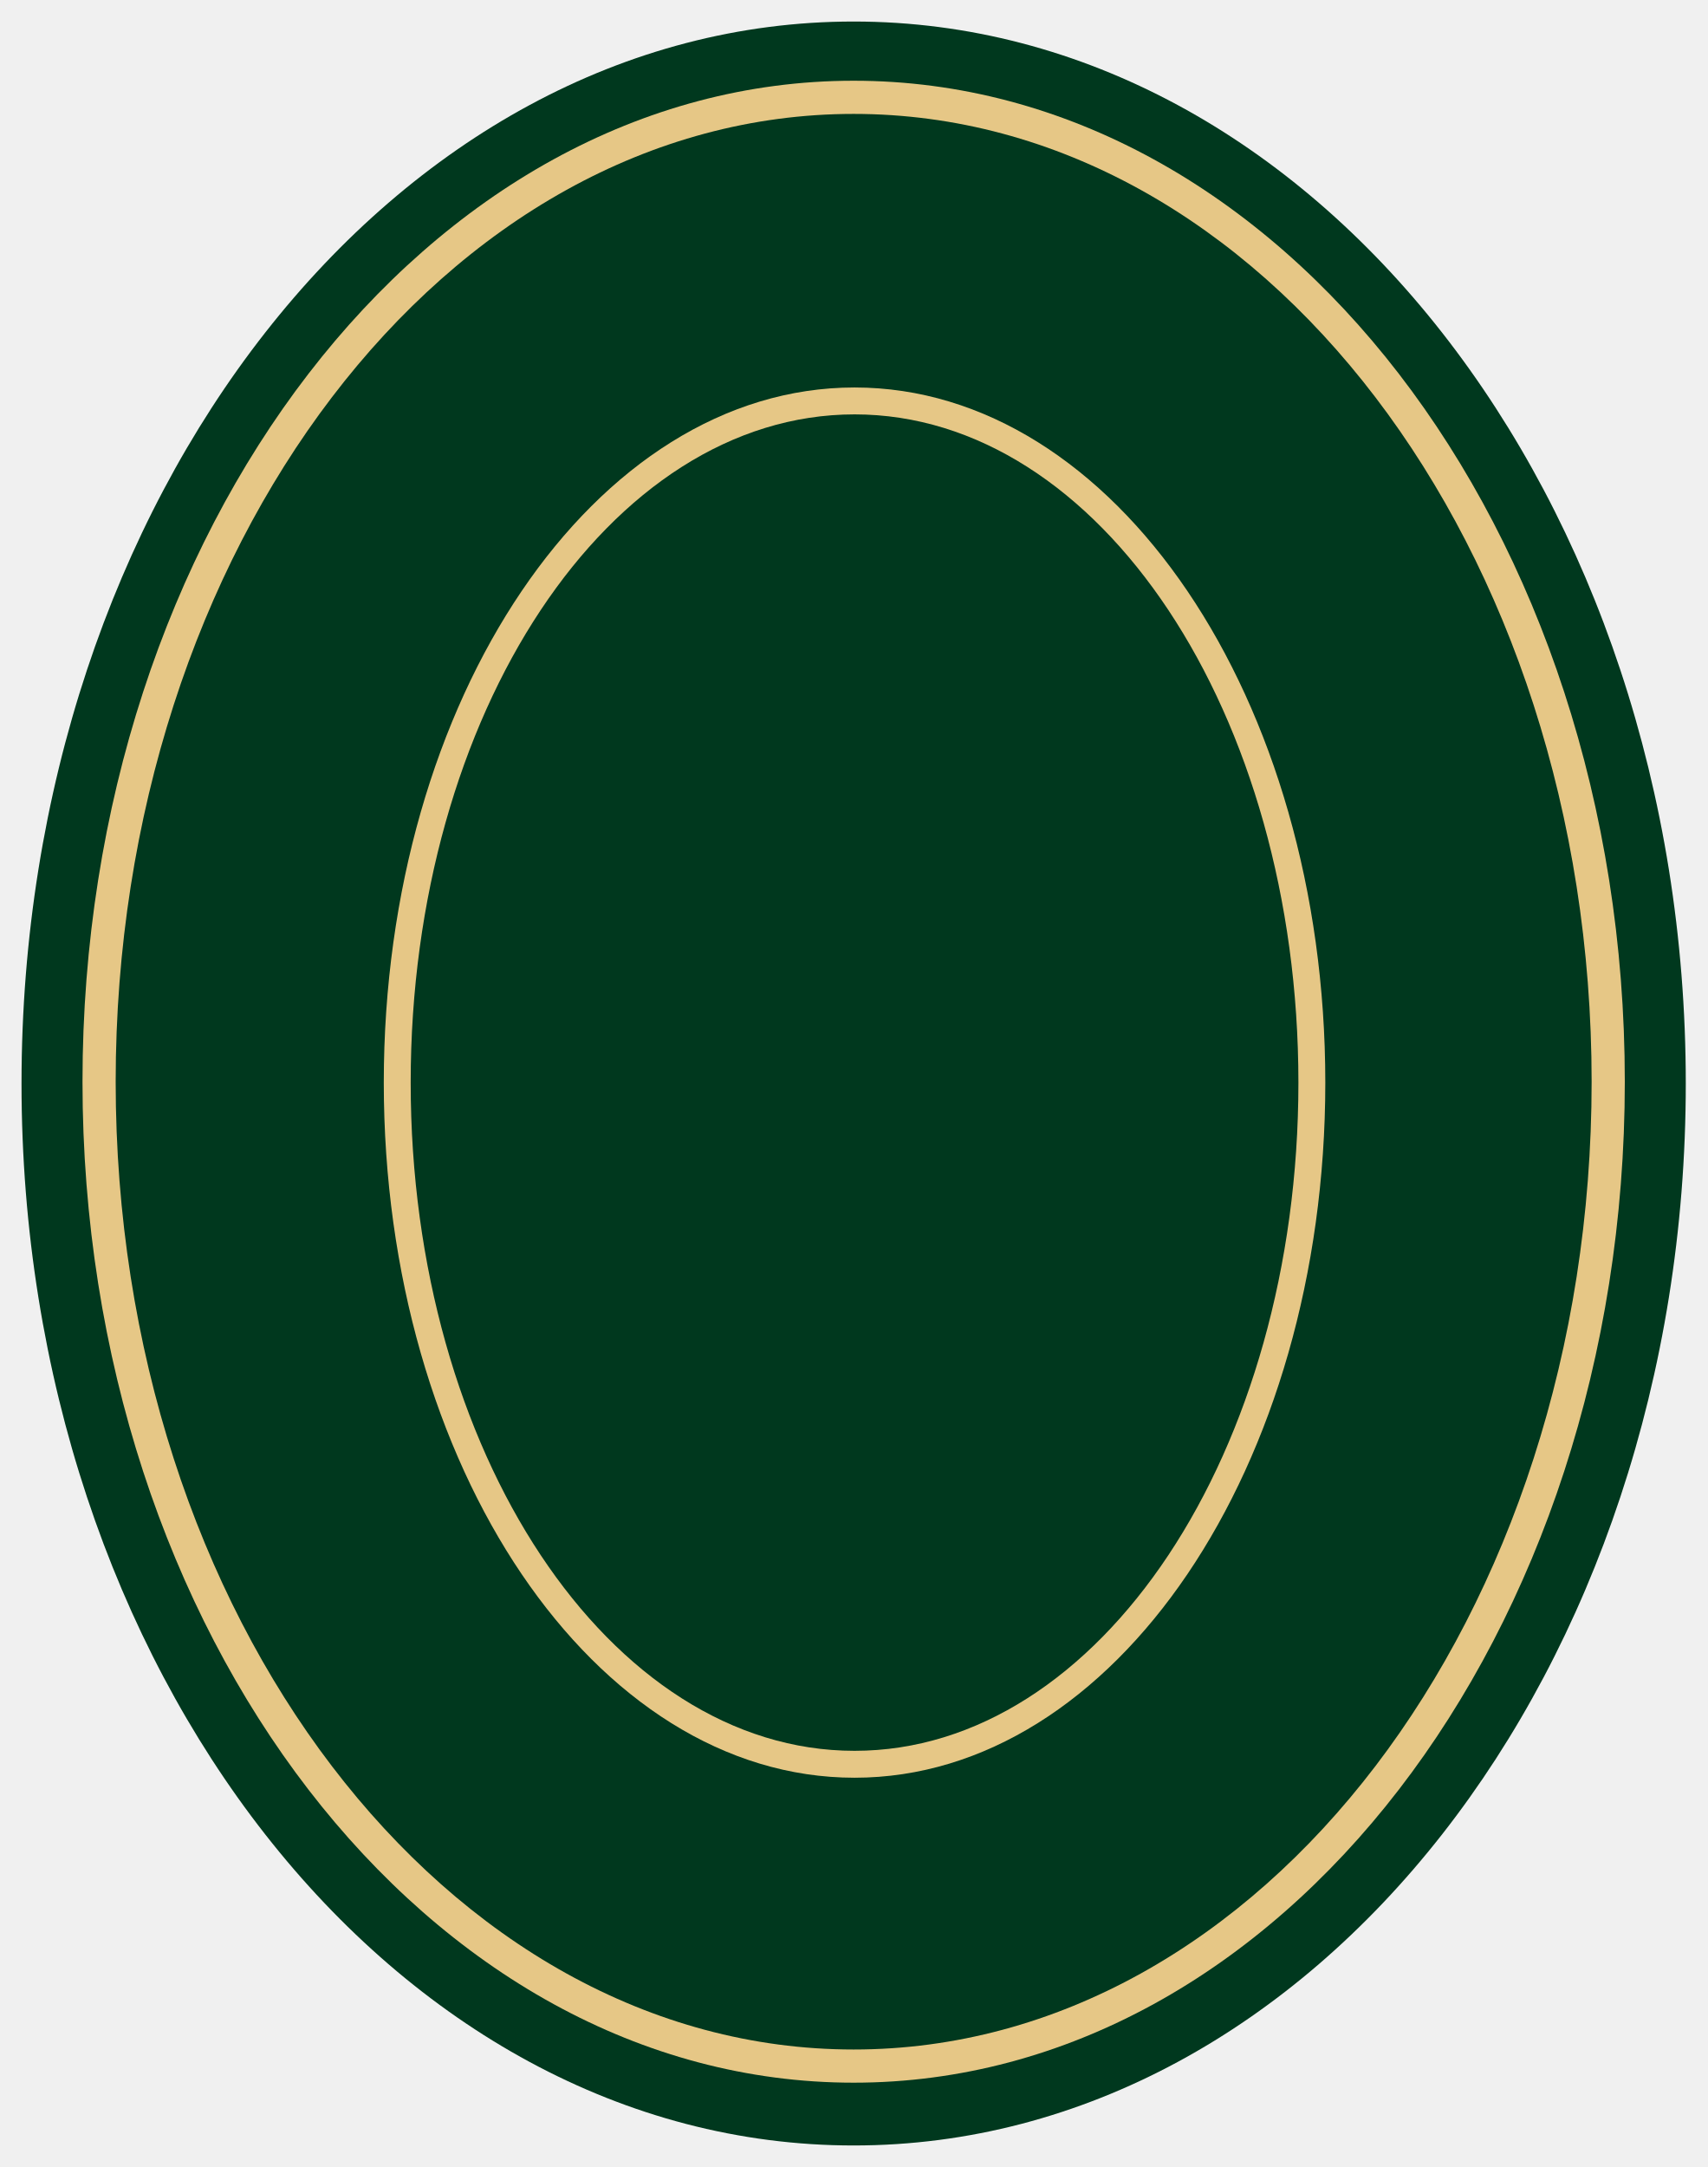
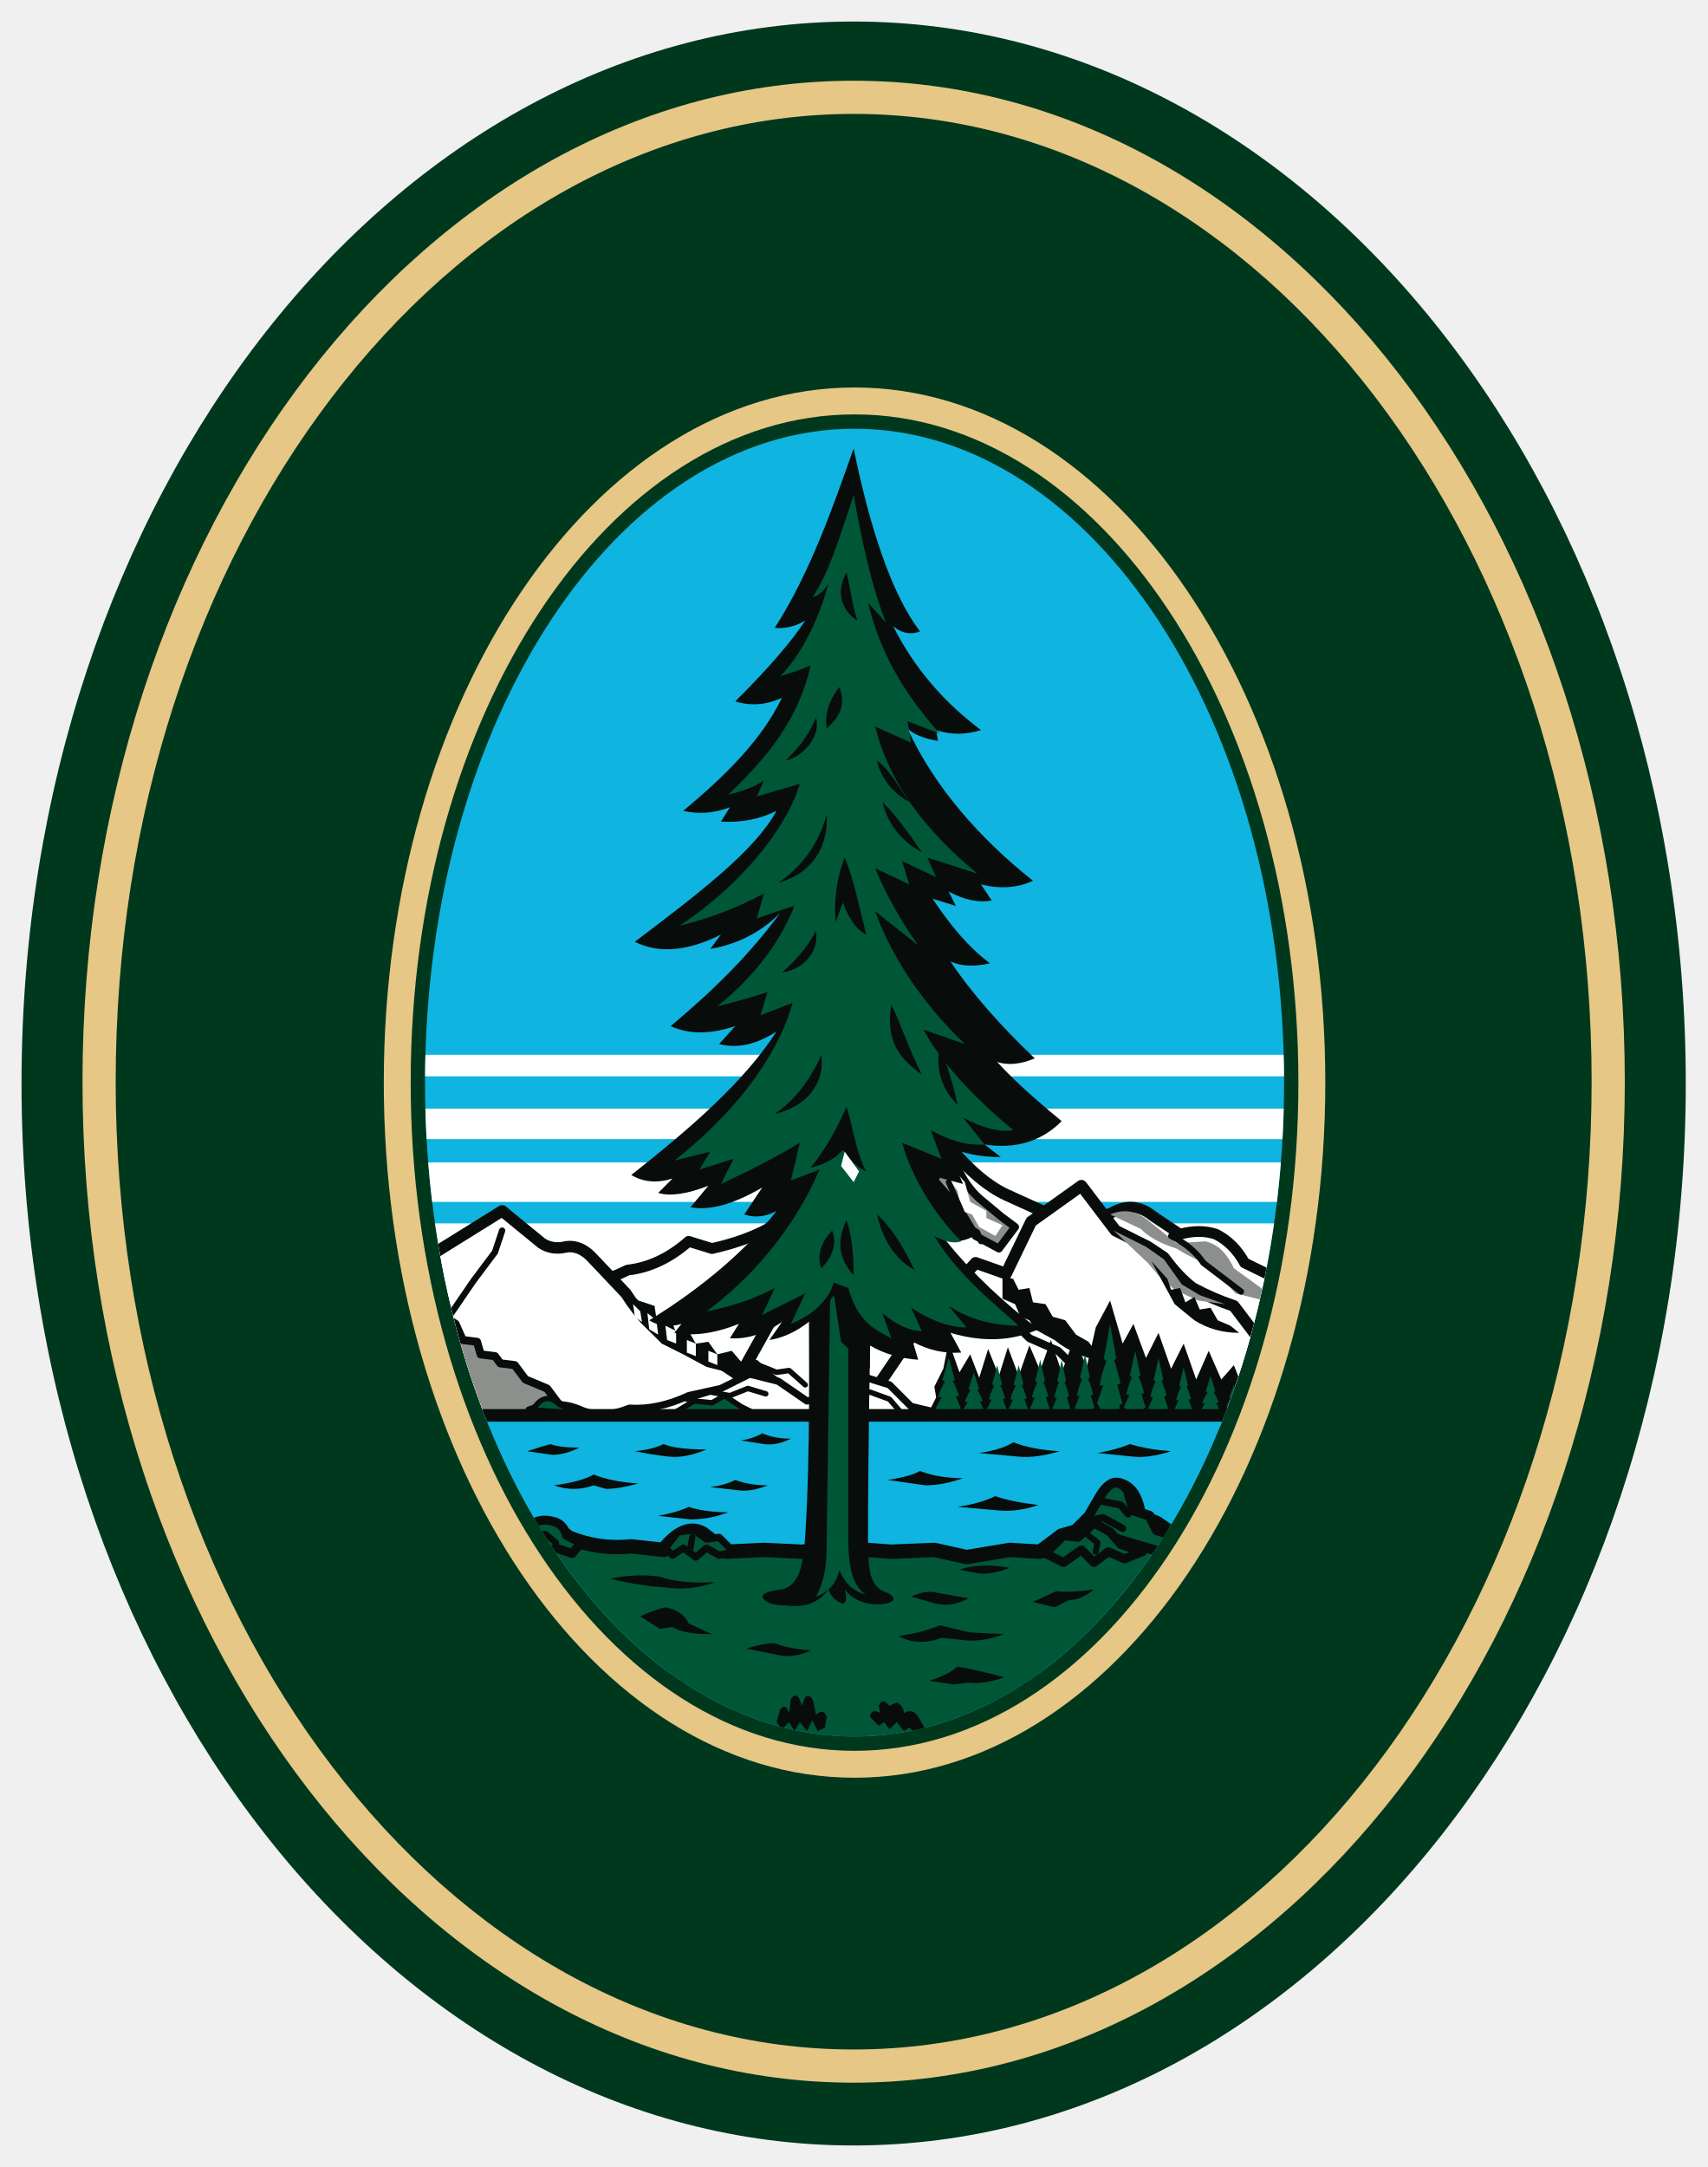
<svg xmlns="http://www.w3.org/2000/svg" version="1.1" width="200mm" height="253.782mm" viewBox="174 -7 952 1208" preserveAspectRatio="xMidYMid meet" shape-rendering="geometricPrecision">
  <defs>
    <clipPath id="landscape-clip" clipPathUnits="userSpaceOnUse">
      <ellipse cx="650.5" cy="596.5" rx="239.5" ry="364.5" />
    </clipPath>
  </defs>
  <g id="oval-geometry">
    <ellipse id="outer-badge" cx="650" cy="597" rx="464" ry="592" fill="#00381E" />
    <ellipse id="outer-rule-gold" cx="650" cy="596" rx="430" ry="558" fill="#E6C786" />
    <ellipse id="outer-rule-inner-green" cx="650" cy="596" rx="411.5" ry="539.5" fill="#00381E" />
    <ellipse id="inner-rim-gold" cx="650.5" cy="596.5" rx="262.5" ry="387.5" fill="#E6C786" />
    <ellipse id="inner-rim-green-keyline" cx="650.5" cy="596.5" rx="247.5" ry="372.5" fill="#00381E" />
  </g>
  <g id="scene-layer">
-     <g data-shared="block-2bc66a6555" />
+     <g id="landscape" clip-path="url(#landscape-clip)">
+       <g id="sky-and-clouds">
+         <rect id="sky" x="395" y="222" width="520" height="770" fill="#0FB4E0" />
+         <rect id="cloud-band-upper" x="395" y="581" width="520" height="12" fill="#FFFFFF" />
+         <rect id="cloud-band-middle" x="395" y="611" width="520" height="17" fill="#FFFFFF" />
+         <rect id="cloud-band-lower" x="395" y="641" width="520" height="22" fill="#FFFFFF" />
+         <rect id="distant-white-horizon" x="395" y="675" width="520" height="115" fill="#FFFFFF" />
+       </g>
+       <g id="mountains" stroke-linecap="round" stroke-linejoin="round">
+         <path id="rear-snow-range" d="M397 744L435 716L478 714 Q506 710 524 701Q542 699 558 685L571 689Q589 685 602 678 L630 655L653 665L681 644L710 651L735 671L762 679 Q779 675 794 669Q806 662 817 671L832 681Q843 678 852 681 Q862 686 868 697L913 719L915 788H395Z" fill="#FFFFFF" stroke="#080C0A" stroke-width="6" />
+         <path id="rear-right-grey-rock" d="M793 670Q805 665 815 674L830 686L846 685 Q856 687 862 700L891 721L863 714L849 699L835 692L830 689 Q817 685 810 678Z" fill="#8D8F8D" />
+         <path stroke-linecap="round" stroke-linejoin="round" id="rear-right-rock-edge" d="M827 682Q839 688 845 697L866 713" fill="none" stroke="#080C0A" stroke-width="3.4" />
+         <path id="central-high-snow-peak" d="M576 779L620 700L649 667L670 650L704 633 Q720 652 735 659L768 674L758 710L801 779Z" fill="#FFFFFF" stroke="#080C0A" stroke-width="6.6" />
+         <path id="central-peak-shadow" d="M704 633Q709 651 720 661L732 671L740 677L731 689 L718 682L709 667L695 651Z" fill="#8D8F8D" stroke="#080C0A" stroke-width="4.4" />
+         <path id="central-peak-snow-sliver" d="M705 644L712 652L715 663L724 668L724 672 L733 676L729 682L720 677L716 670L710 668L708 657L703 650Z" fill="#FFFFFF" />
+         <path stroke-linecap="round" stroke-linejoin="round" id="central-peak-avalanche-edge" d="M703 652L710 668L713 676L719 680L721 685" fill="none" stroke="#080C0A" stroke-width="3.2" />
+         <path id="right-main-snow-mountain" d="M653 781L687 731L718 697L735 703 L749 674L777 654L796 679L814 688L823 694Q831 705 839 711 Q850 717 862 721L884 750L906 781Z" fill="#FFFFFF" stroke="#080C0A" stroke-width="6.5" />
+         <path id="right-mountain-grey-face" d="M795 679L813 688L823 695L833 709 L843 715L857 720L842 718L829 712L820 704L814 697Z" fill="#8D8F8D" />
+         <path id="right-mountain-black-spurs" d="M816 696L825 706L827 712L832 711L835 719 L840 716L843 723L849 722L853 729L860 732L865 736 Q851 736 840 729L829 720Z" fill="#080C0A" />
+         <path stroke-linecap="round" stroke-linejoin="round" id="right-lower-ridge" d="M691 737L707 723L721 719L735 726L748 739L764 746L773 755" fill="none" stroke="#080C0A" stroke-width="4.4" />
+         <path id="right-lower-black-face" d="M733 704L739 706L742 712L748 711L750 719 L757 720L761 727L768 729L774 737L781 741L789 752 Q773 749 762 740L751 734L748 729L743 727L740 720L733 717Z" fill="#080C0A" />
+         <path id="left-main-snow-mountain" d="M387 704L417 691L454 668L476 686 Q482 690 490 688Q498 687 505 695L523 714 Q535 733 550 741L573 751L594 765L624 783L384 783Z" fill="#FFFFFF" stroke="#080C0A" stroke-width="6.4" />
+         <path id="left-snow-rock-face" d="M417 724L428 731L432 740L440 741L442 748 L450 749L453 753L461 754L467 762L479 767L485 775 L492 781H415Z" fill="#8D8F8D" stroke="#080C0A" stroke-width="4.5" />
+         <path stroke-linecap="round" stroke-linejoin="round" id="left-peak-fold" d="M454 679L450 691L438 707L425 726" fill="none" stroke="#080C0A" stroke-width="3.5" />
+         <path id="left-black-ravine" d="M520 709L530 718L539 721L540 728L548 728 L551 736L558 735L562 742L569 741L574 748L582 746L588 753 L596 751L604 758L609 762L595 765L580 758L568 755 L555 748L543 742L531 730Z" fill="#080C0A" />
+         <path id="ravine-snow-break-a" d="M527 720L531 724L532 730L528 727Z" fill="#FFFFFF" />
+         <path id="ravine-snow-break-b" d="M535 725L540 729L541 737L536 734Z" fill="#FFFFFF" />
+         <path id="ravine-snow-break-c" d="M545 732L551 735L551 742L546 740Z" fill="#FFFFFF" />
+         <path id="ravine-snow-break-d" d="M557 740L562 742L562 749L557 747Z" fill="#FFFFFF" />
+         <path id="ravine-snow-break-e" d="M569 746L574 748L574 754L569 752Z" fill="#FFFFFF" />
+         <path id="foreground-snowfield" d="M469 779Q485 773 498 779Q510 784 525 778 Q541 779 558 771L576 767L592 759L608 763L624 774L641 770 L657 761L670 765L682 777L699 781L722 785L716 795H461Z" fill="#FFFFFF" stroke="#080C0A" stroke-width="4" />
+         <path stroke-linecap="round" stroke-linejoin="round" id="snowfield-left-ridge" d="M557 773L570 769L581 771L591 767L601 770" fill="none" stroke="#080C0A" stroke-width="3" />
+         <path stroke-linecap="round" stroke-linejoin="round" id="snowfield-mid-ridge" d="M584 757L597 754L607 758L614 757L623 765" fill="none" stroke="#080C0A" stroke-width="3" />
+         <path stroke-linecap="round" stroke-linejoin="round" id="snowfield-right-ridge" d="M659 769L670 773L676 780" fill="none" stroke="#080C0A" stroke-width="3" />
+         <path id="left-shore-small-rock" d="M471 779Q478 768 486 776L499 781Z" fill="#005737" stroke="#080C0A" stroke-width="3" />
+         <path id="middle-shore-small-rock" d="M551 780L561 774L571 775L578 771L587 777L595 781Z" fill="#005737" stroke="#080C0A" stroke-width="3" />
+       </g>
+       <g id="distant-evergreens">
+         <path id="forest-solid-silhouette" d="M691 782L696 772L695 766L700 756L703 741 L709 758L715 748L720 761L725 745L731 760L736 744L742 760 L748 743L754 757L760 740L766 758L773 739L780 755 L785 733L793 718L800 742L806 731L813 750L820 736L827 756 L834 742L841 762L848 746L855 762L862 754L870 774L872 786Z" fill="#080C0A" />
+         <path id="far-tree-01" d="M703 750Q701.25 756.6 699.5 762.21L700.9 763.2Q698.1 767.82 697.19 771.78L699.15 771.78L695.72 778.05Q697.75 779.7 698.45 783H707.69L708.46 778.38L709.86 778.38L706.99 771.45L708.81 771.12Q706.99 765.84 705.24 762.87L706.43 762.21Z" fill="#005737" />
+         <path id="far-tree-02" d="M717 758Q715.5 763.0 714.0 767.25L715.2 768.0Q712.8 771.5 712.02 774.5L713.7 774.5L710.76 779.25Q712.5 780.5 713.1 783H721.02L721.68 779.5L722.88 779.5L720.42 774.25L721.98 774.0Q720.42 770.0 718.92 767.75L719.94 767.25Z" fill="#005737" />
+         <path id="far-tree-03" d="M730 754Q728.625 759.8 727.25 764.73L728.35 765.6Q726.15 769.66 725.435 773.14L726.975 773.14L724.28 778.65Q725.875 780.1 726.425 783H733.685L734.29 778.94L735.39 778.94L733.135 772.85L734.565 772.56Q733.135 767.92 731.76 765.31L732.695 764.73Z" fill="#005737" />
+         <path id="far-tree-04" d="M742 754Q740.625 759.8 739.25 764.73L740.35 765.6Q738.15 769.66 737.435 773.14L738.975 773.14L736.28 778.65Q737.875 780.1 738.425 783H745.685L746.29 778.94L747.39 778.94L745.135 772.85L746.565 772.56Q745.135 767.92 743.76 765.31L744.695 764.73Z" fill="#005737" />
+         <path id="far-tree-05" d="M754 751Q752.625 757.4 751.25 762.84L752.35 763.8Q750.15 768.28 749.435 772.12L750.975 772.12L748.28 778.2Q749.875 779.8 750.425 783H757.685L758.29 778.52L759.39 778.52L757.135 771.8L758.565 771.48Q757.135 766.36 755.76 763.48L756.695 762.84Z" fill="#005737" />
+         <path id="far-tree-06" d="M766 751Q764.75 757.4 763.5 762.84L764.5 763.8Q762.5 768.28 761.85 772.12L763.25 772.12L760.8 778.2Q762.25 779.8 762.75 783H769.35L769.9 778.52L770.9 778.52L768.85 771.8L770.15 771.48Q768.85 766.36 767.6 763.48L768.45 762.84Z" fill="#005737" />
+         <path id="far-tree-07" d="M779 748Q777.625 755.0 776.25 760.95L777.35 762.0Q775.15 766.9 774.435 771.1L775.975 771.1L773.28 777.75Q774.875 779.5 775.425 783H782.685L783.29 778.1L784.39 778.1L782.135 770.75L783.565 770.4Q782.135 764.8 780.76 761.65L781.695 760.95Z" fill="#005737" />
+         <path id="far-tree-08" d="M793 731Q791.25 741.4 789.5 750.24L790.9 751.8Q788.1 759.08 787.19 765.32L789.15 765.32L785.72 775.2Q787.75 777.8 788.45 783H797.69L798.46 775.72L799.86 775.72L796.99 764.8L798.81 764.28Q796.99 755.96 795.24 751.28L796.43 750.24Z" fill="#005737" />
+         <path id="far-tree-09" d="M807 746Q805.5 753.4 804.0 759.69L805.2 760.8Q802.8 765.98 802.02 770.42L803.7 770.42L800.76 777.45Q802.5 779.3 803.1 783H811.02L811.68 777.82L812.88 777.82L810.42 770.05L811.98 769.68Q810.42 763.76 808.92 760.43L809.94 759.69Z" fill="#005737" />
+         <path id="far-tree-10" d="M820 750Q818.625 756.6 817.25 762.21L818.35 763.2Q816.15 767.82 815.435 771.78L816.975 771.78L814.28 778.05Q815.875 779.7 816.425 783H823.685L824.29 778.38L825.39 778.38L823.135 771.45L824.565 771.12Q823.135 765.84 821.76 762.87L822.695 762.21Z" fill="#005737" />
+         <path id="far-tree-11" d="M834 755Q832.75 760.6 831.5 765.36L832.5 766.2Q830.5 770.12 829.85 773.48L831.25 773.48L828.8 778.8Q830.25 780.2 830.75 783H837.35L837.9 779.08L838.9 779.08L836.85 773.2L838.15 772.92Q836.85 768.44 835.6 765.92L836.45 765.36Z" fill="#005737" />
+         <path id="far-tree-12" d="M849 760Q847.625 764.6 846.25 768.51L847.35 769.2Q845.15 772.42 844.435 775.18L845.975 775.18L843.28 779.55Q844.875 780.7 845.425 783H852.685L853.29 779.78L854.39 779.78L852.135 774.95L853.565 774.72Q852.135 771.04 850.76 768.97L851.695 768.51Z" fill="#005737" />
+         <path id="far-tree-13" d="M862 765Q860.75 768.6 859.5 771.66L860.5 772.2Q858.5 774.72 857.85 776.88L859.25 776.88L856.8 780.3Q858.25 781.2 858.75 783H865.35L865.9 780.48L866.9 780.48L864.85 776.7L866.15 776.52Q864.85 773.64 863.6 772.02L864.45 771.66Z" fill="#005737" />
+       </g>
+       <g id="lake">
+         <rect id="water-blue" x="395" y="781" width="520" height="145" fill="#0FB4E0" />
+         <path stroke-linecap="round" stroke-linejoin="round" id="far-shoreline" d="M402 782H900" fill="none" stroke="#080C0A" stroke-width="7" />
+         <path id="lake-ripple-01" d="M468 802Q477 799 481 798Q486 800 497 800Q489 804 482 804Q475 803 468 802Z" fill="#080C0A" />
+         <path id="lake-ripple-02" d="M528 802Q538 801 544 798Q551 801 568 801Q556 806 547 805Q538 804 528 802Z" fill="#080C0A" />
+         <path id="lake-ripple-03" d="M587 796Q594 795 599 792Q606 795 615 795Q607 799 600 798Q594 797 587 796Z" fill="#080C0A" />
+         <path id="lake-ripple-04" d="M483 821Q498 819 505 815Q515 819 530 820Q519 823 512 823L505 821Q494 825 483 821Z" fill="#080C0A" />
+         <path id="lake-ripple-05" d="M570 822Q578 821 584 818Q592 821 602 821Q595 824 588 824Z" fill="#080C0A" />
+         <path id="lake-ripple-06" d="M541 838Q552 836 558 833Q567 836 580 836Q570 840 559 840Z" fill="#080C0A" />
+         <path id="lake-ripple-07" d="M669 818Q682 816 687 813Q697 817 711 817Q700 821 690 821Z" fill="#080C0A" />
+         <path id="lake-ripple-08" d="M720 803Q733 801 739 797Q749 801 765 802Q751 806 742 805Z" fill="#080C0A" />
+         <path id="lake-ripple-09" d="M786 803Q797 801 804 798Q814 801 827 802Q814 806 806 805Z" fill="#080C0A" />
+         <path id="lake-ripple-10" d="M708 833Q721 831 729 827Q737 830 753 832Q741 836 731 835Z" fill="#080C0A" />
+       </g>
+       <g id="foreground-ground" stroke-linejoin="round">
+         <path id="foreground-green-bank" d="M399 890L442 864L462 853 Q478 839 491 850Q508 857 526 855L544 857 Q556 842 566 848L579 858L600 857L621 858L644 856L671 858 L695 857L713 861L737 857L754 858L766 849L780 845 Q788 824 798 821Q807 823 809 838L819 842L835 853L859 863 L886 873L907 899L908 1001H394Z" fill="#005737" stroke="#080C0A" stroke-width="8" />
+         <path id="left-shore-rock" d="M464 850Q471 838 482 841Q488 842 490 849L498 853 L493 859L484 856L477 859L470 855Z" fill="#005737" stroke="#080C0A" stroke-width="5" />
+         <path stroke-linecap="round" stroke-linejoin="round" id="left-rock-face" d="M469 851L478 848L484 853" fill="none" stroke="#080C0A" stroke-width="3.5" />
+         <path id="middle-low-rock" d="M545 856L552 847L561 846L568 851L575 850L583 858 L575 860L568 856L562 861L555 856L549 860Z" fill="#005737" stroke="#080C0A" stroke-width="4" />
+         <path stroke-linecap="round" stroke-linejoin="round" id="middle-rock-crack" d="M560 850L559 856" fill="none" stroke="#080C0A" stroke-width="3.5" />
+         <path id="right-back-rock" d="M772 847L781 838L788 826Q796 814 803 824L806 835 L815 838L819 846L828 849L821 858L807 854L794 850Z" fill="#005737" stroke="#080C0A" stroke-width="5.5" />
+         <path stroke-linecap="round" stroke-linejoin="round" id="right-back-rock-crack" d="M789 830L799 832L803 837M780 841L789 839L800 845" fill="none" stroke="#080C0A" stroke-width="4" />
+         <path id="right-front-rock" d="M757 859L767 849L775 850L784 842L793 847L799 854 L811 858L801 862L792 858L784 864L777 857L767 864Z" fill="#005737" stroke="#080C0A" stroke-width="5" />
+         <path stroke-linecap="round" stroke-linejoin="round" id="right-front-rock-crack" d="M781 849L786 853L785 858" fill="none" stroke="#080C0A" stroke-width="3.3" />
+         <path id="ground-mark-01" d="M514 873Q530 870 542 872Q554 876 573 875Q558 880 546 878Q530 877 514 873Z" fill="#080C0A" />
+         <path id="ground-mark-02" d="M531 894Q540 890 545 889Q555 891 558 898L571 904Q555 904 549 900L542 901Z" fill="#080C0A" />
+         <path id="ground-mark-03" d="M590 912Q600 909 606 909Q613 912 626 913Q618 917 610 916Z" fill="#080C0A" />
+         <path id="ground-mark-04" d="M682 883Q691 879 697 881L714 884Q705 889 696 887Z" fill="#080C0A" />
+         <path id="ground-mark-05" d="M675 905Q689 903 698 899Q706 901 715 903L734 904Q720 909 709 907L699 906Q686 911 675 905Z" fill="#080C0A" />
+         <path id="ground-mark-06" d="M692 930Q702 927 708 922Q719 924 734 928Q723 932 714 931L706 932Z" fill="#080C0A" />
+         <path id="ground-mark-07" d="M750 886L763 880Q771 881 784 879Q777 885 770 885L762 889Z" fill="#080C0A" />
+         <path id="ground-mark-08" d="M709 868Q721 864 737 867Q727 871 719 870Z" fill="#080C0A" />
+         <path id="left-grass-tuft" d="M607 953L609 946Q612 942 614 948L615 940Q619 935 621 944 L623 939Q627 937 628 944L629 949Q633 945 635 950L634 956L630 958L627 952 L624 958L620 953L617 958L614 953L610 957Z" fill="#080C0A" />
+         <path id="right-grass-tuft" d="M659 950Q660 945 665 948L664 944Q666 939 670 944 L674 942Q678 944 678 948Q683 945 686 950L690 957L685 960L681 956L678 958 L674 953L670 957L667 953L664 955Z" fill="#080C0A" />
+       </g>
+       <g id="central-evergreen">
+         <path id="trunk-black-silhouette" d="M625 703L660 703C659 748 658 805 658 851 C658 869 659 878 669 881Q676 885 668 887Q653 889 645 879 Q647 886 644 887Q638 885 636 879Q628 890 613 888 Q601 888 599 883Q600 880 610 879C619 877 622 867 623 849 C626 802 625 751 625 703Z" fill="#080C0A" />
+         <path id="trunk-green-infill" d="M637 710L647 710L647 850C647 866 649 877 657 882 Q646 879 642 868Q640 879 629 883C635 872 635 862 635 848Z" fill="#005737" />
+         <path id="canopy-black-silhouette" d="M650 243 C659 287 671 324 687 345 Q679 348 672 342 C684 366 701 385 721 400 Q708 404 696 400 L697 406 Q685 404 680 399 C695 432 721 461 750 484 Q737 490 721 486 L727 495 Q716 497 703 490 L707 498 L694 494 C704 509 714 521 726 530 Q713 533 704 529 C716 547 733 566 751 583 Q739 588 730 585 C742 598 754 608 766 618 Q749 635 723 631 L732 638 Q715 638 702 632 L711 653 L696 649 C704 663 713 674 719 681 Q709 687 701 684 C717 704 735 720 753 734 Q731 744 704 736 L710 747 Q696 748 683 741 L686 751 Q671 750 659 743 L659 756 L643 741 L639 715 C629 729 616 738 603 740 L610 730 Q595 740 581 739 L586 731 Q566 739 550 736 L554 731 Q544 734 536 729 C567 710 592 688 607 668 Q598 673 589 670 L599 655 Q575 669 559 666 L569 654 Q551 661 541 658 L549 650 Q536 654 526 648 C559 622 589 596 607 568 Q590 579 575 575 L584 565 Q563 572 548 565 C573 544 592 525 609 502 Q593 518 570 522 L576 514 Q548 528 528 518 C565 490 595 467 607 445 Q593 452 576 451 L581 443 Q568 448 555 445 C579 425 599 405 610 382 Q597 388 584 384 C603 365 615 351 623 339 Q614 344 606 343 C626 312 639 274 650 243Z" fill="#080C0A" />
+         <path id="canopy-green-infill" d="M650 269 C642 293 636 313 627 326 Q633 324 636 318 C630 341 619 360 609 370 Q619 367 626 364 C619 395 601 416 580 436 Q593 433 600 428 L596 437 Q609 433 620 430 C611 459 582 490 553 509 Q578 503 600 491 L596 505 Q610 500 617 498 C607 523 590 541 574 554 Q590 550 602 546 L598 559 L616 552 C606 587 578 618 550 640 L570 635 L564 645 L583 639 L576 653 Q602 641 620 630 L615 651 L631 645 C616 680 591 707 568 724 Q589 720 606 711 L599 726 L623 714 L615 731 Q630 725 637 713 L639 708 L647 711 C652 728 659 733 671 739 L666 725 Q678 735 688 735 L682 722 Q699 733 713 733 L703 721 Q720 732 742 732 C724 716 707 702 695 682 Q704 687 710 685 C694 669 682 648 677 630 L699 639 L693 623 Q709 632 723 631 L711 616 Q728 625 739 623 C715 603 698 584 689 567 L712 575 C688 552 671 526 662 501 L686 520 C674 503 666 487 662 477 L681 486 L677 473 L696 482 L691 471 L719 480 C690 456 670 430 662 398 L682 407 L680 395 L698 402 C677 378 665 357 658 329 L668 340 C659 317 654 291 650 269Z" fill="#005737" />
+         <g id="canopy-interior-cuts" fill="#080C0A">
+           <path id="tip-cut" d="M646 312C640 323 643 333 652 339C649 329 648 320 646 312Z" />
+           <path id="upper-left-needle" d="M642 376C635 385 634 393 635 399C642 393 646 386 642 376Z" />
+           <path id="upper-left-sweep" d="M629 393C624 405 618 411 612 417C622 415 632 403 629 393Z" />
+           <path id="upper-right-needle" d="M663 417C665 427 673 436 681 440C674 430 670 422 663 417Z" />
+           <path id="upper-right-sweep" d="M666 440C669 453 678 463 688 468C679 455 673 447 666 440Z" />
+           <path id="left-middle-sweep" d="M635 447C630 465 620 477 608 485C624 481 636 468 635 447Z" />
+           <path id="middle-fork" d="M645 471C640 484 639 496 640 507L644 496Q649 510 657 514C653 498 650 483 645 471Z" />
+           <path id="left-branch-cut" d="M629 512C623 523 616 530 610 535C621 534 631 524 629 512Z" />
+           <path id="right-lower-sweep" d="M671 553C668 572 674 582 688 592C680 576 676 563 671 553Z" />
+           <path id="right-lower-needle" d="M698 576C695 591 701 602 708 609C705 595 701 584 698 576Z" />
+           <path id="left-lower-sweep" d="M632 581C625 597 616 607 606 614C623 610 634 598 632 581Z" />
+           <path id="central-crotch" d="M646 610C639 626 633 635 626 644Q638 641 644 634Q650 643 657 646C651 635 650 622 646 610Z" />
+           <path id="low-left-needle" d="M638 679C630 687 630 696 632 700C638 694 641 686 638 679Z" />
+           <path id="low-middle-needle" d="M646 673C639 688 644 697 650 704C650 692 649 682 646 673Z" />
+           <path id="low-right-needle" d="M663 670C667 687 675 696 684 701C677 687 671 677 663 670Z" />
+         </g>
+         <path id="white-crotch-opening" d="M645 635L653 646L650 652L643 643Z" fill="#FFFFFF" />
+       </g>
+     </g>
  </g>
  <g id="upper-lettering" fill="#E6C786" fill-rule="evenodd">
    <g data-shared="block-16bffd9b32" />
  </g>
  <g id="lower-lettering" fill="#E6C786" fill-rule="evenodd">
    <g data-shared="block-7bc2c318b5" />
  </g>
</svg>
